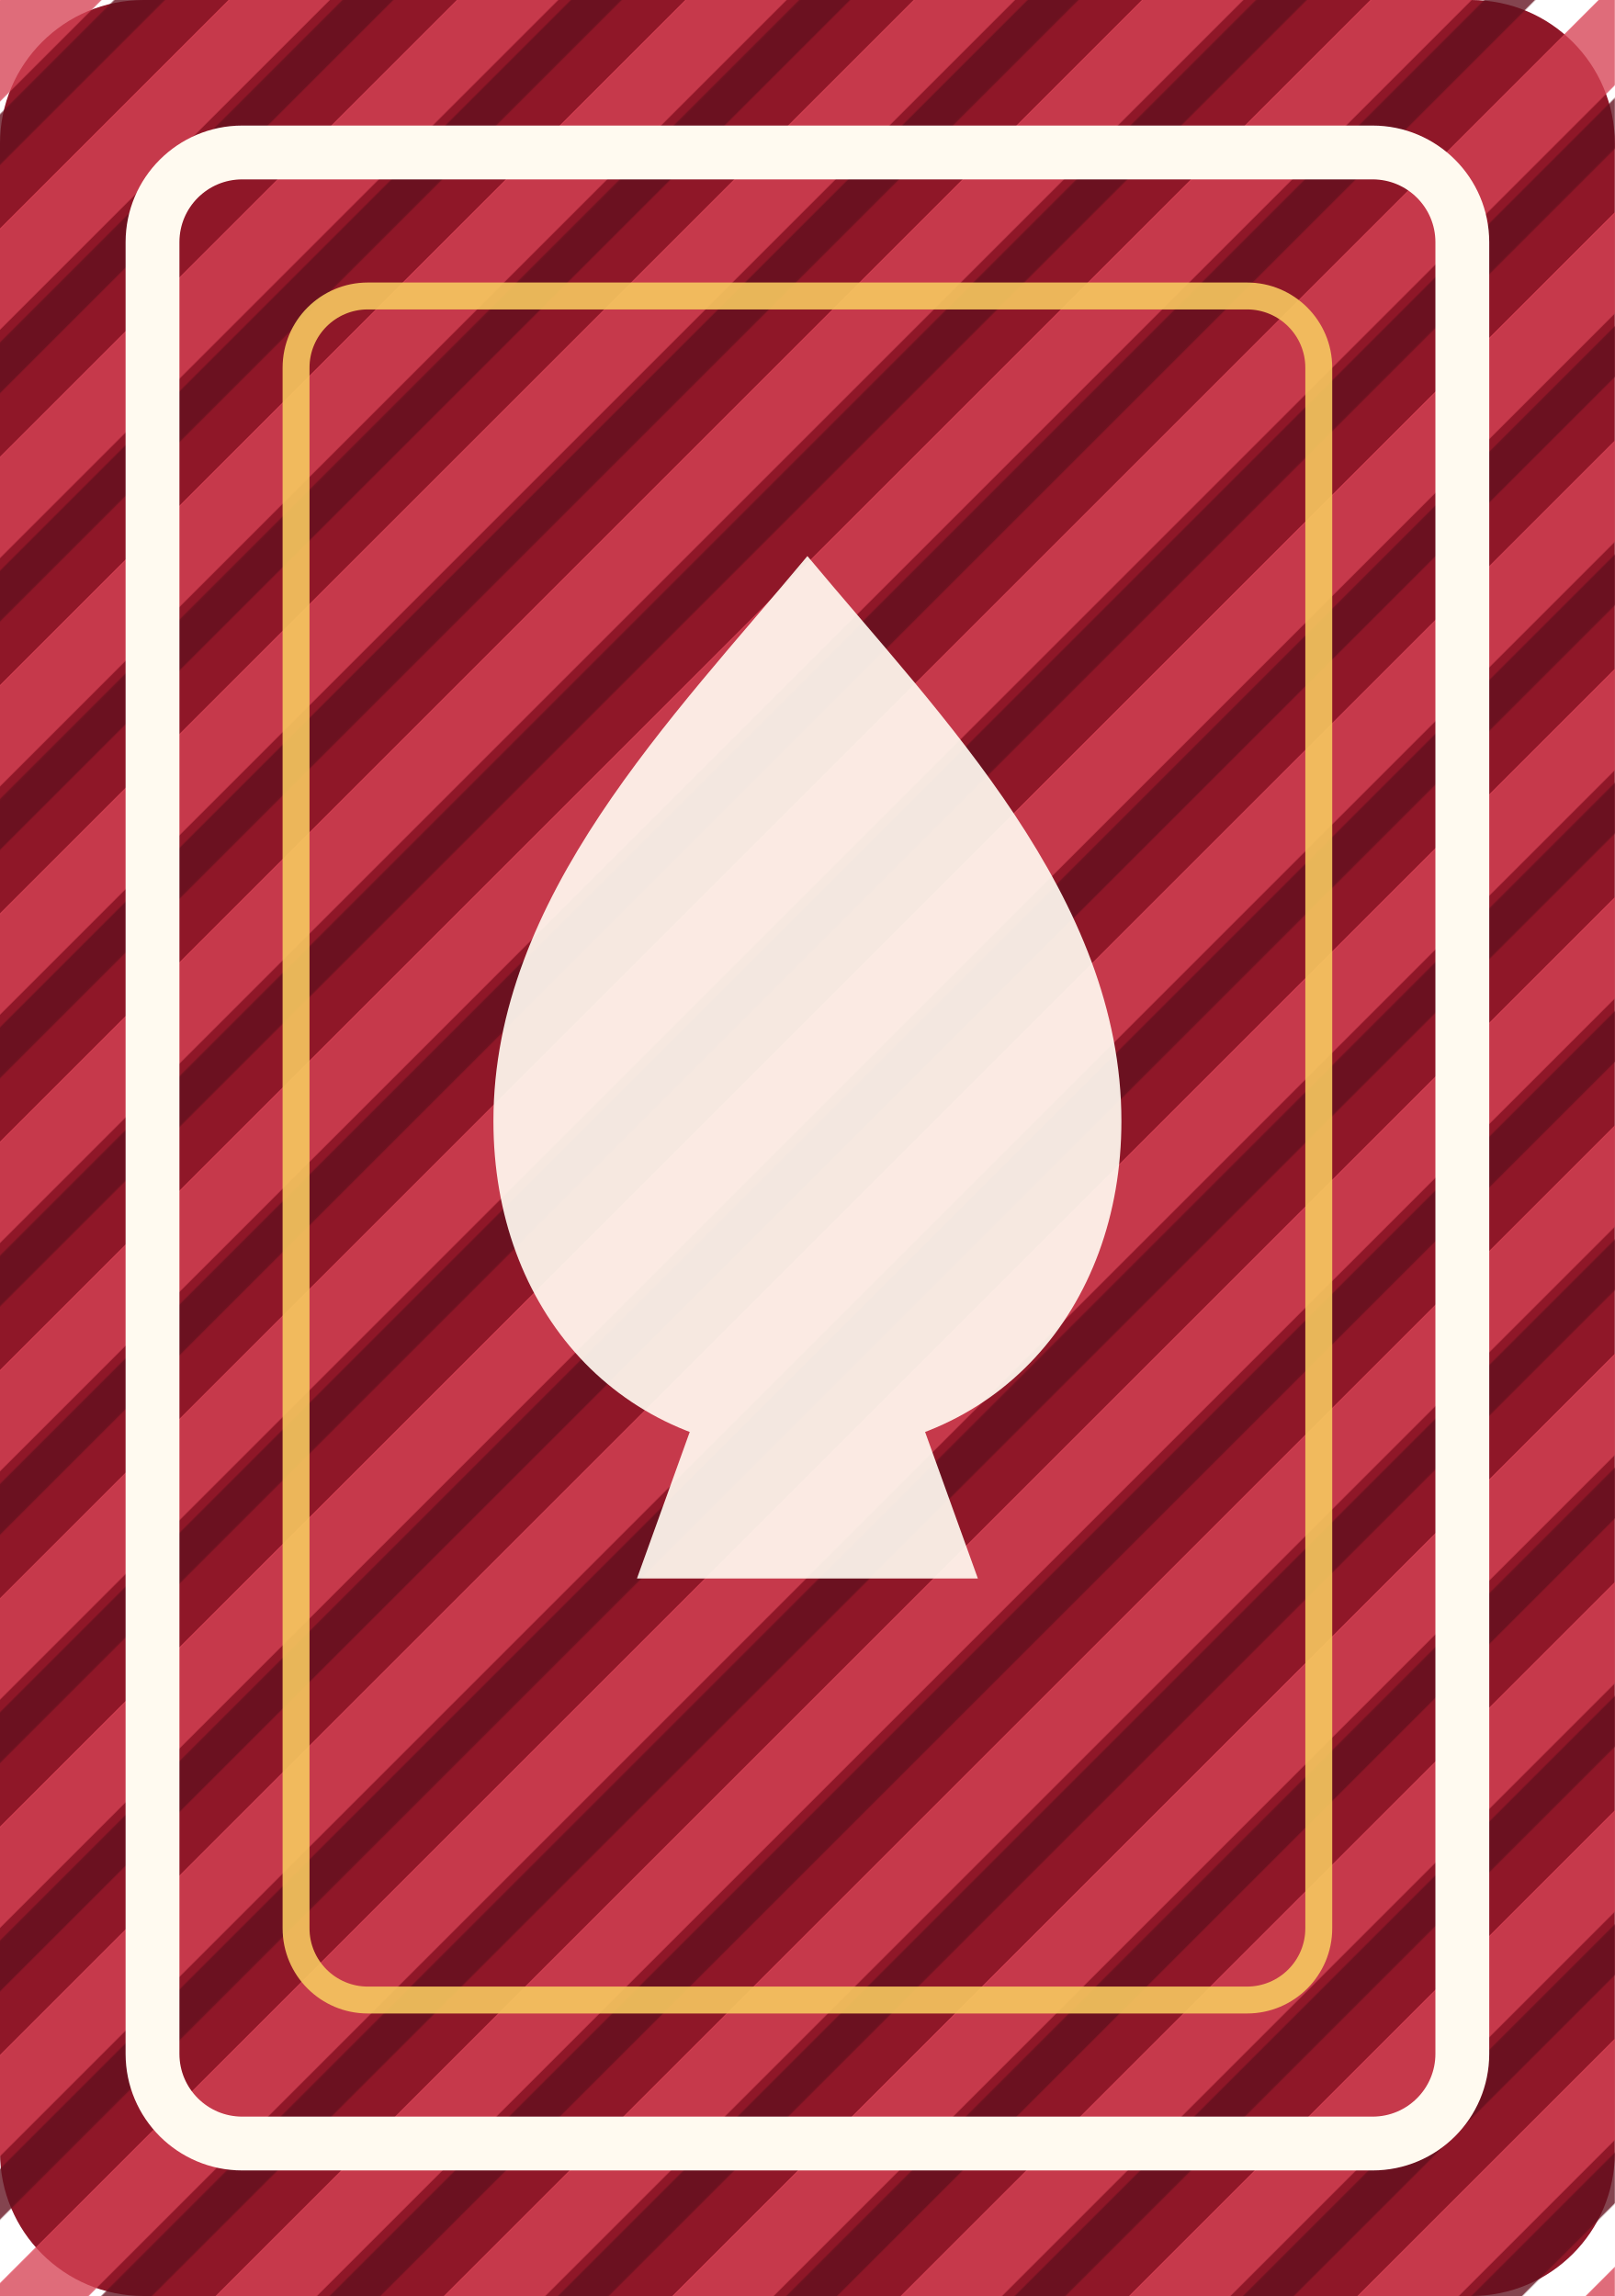
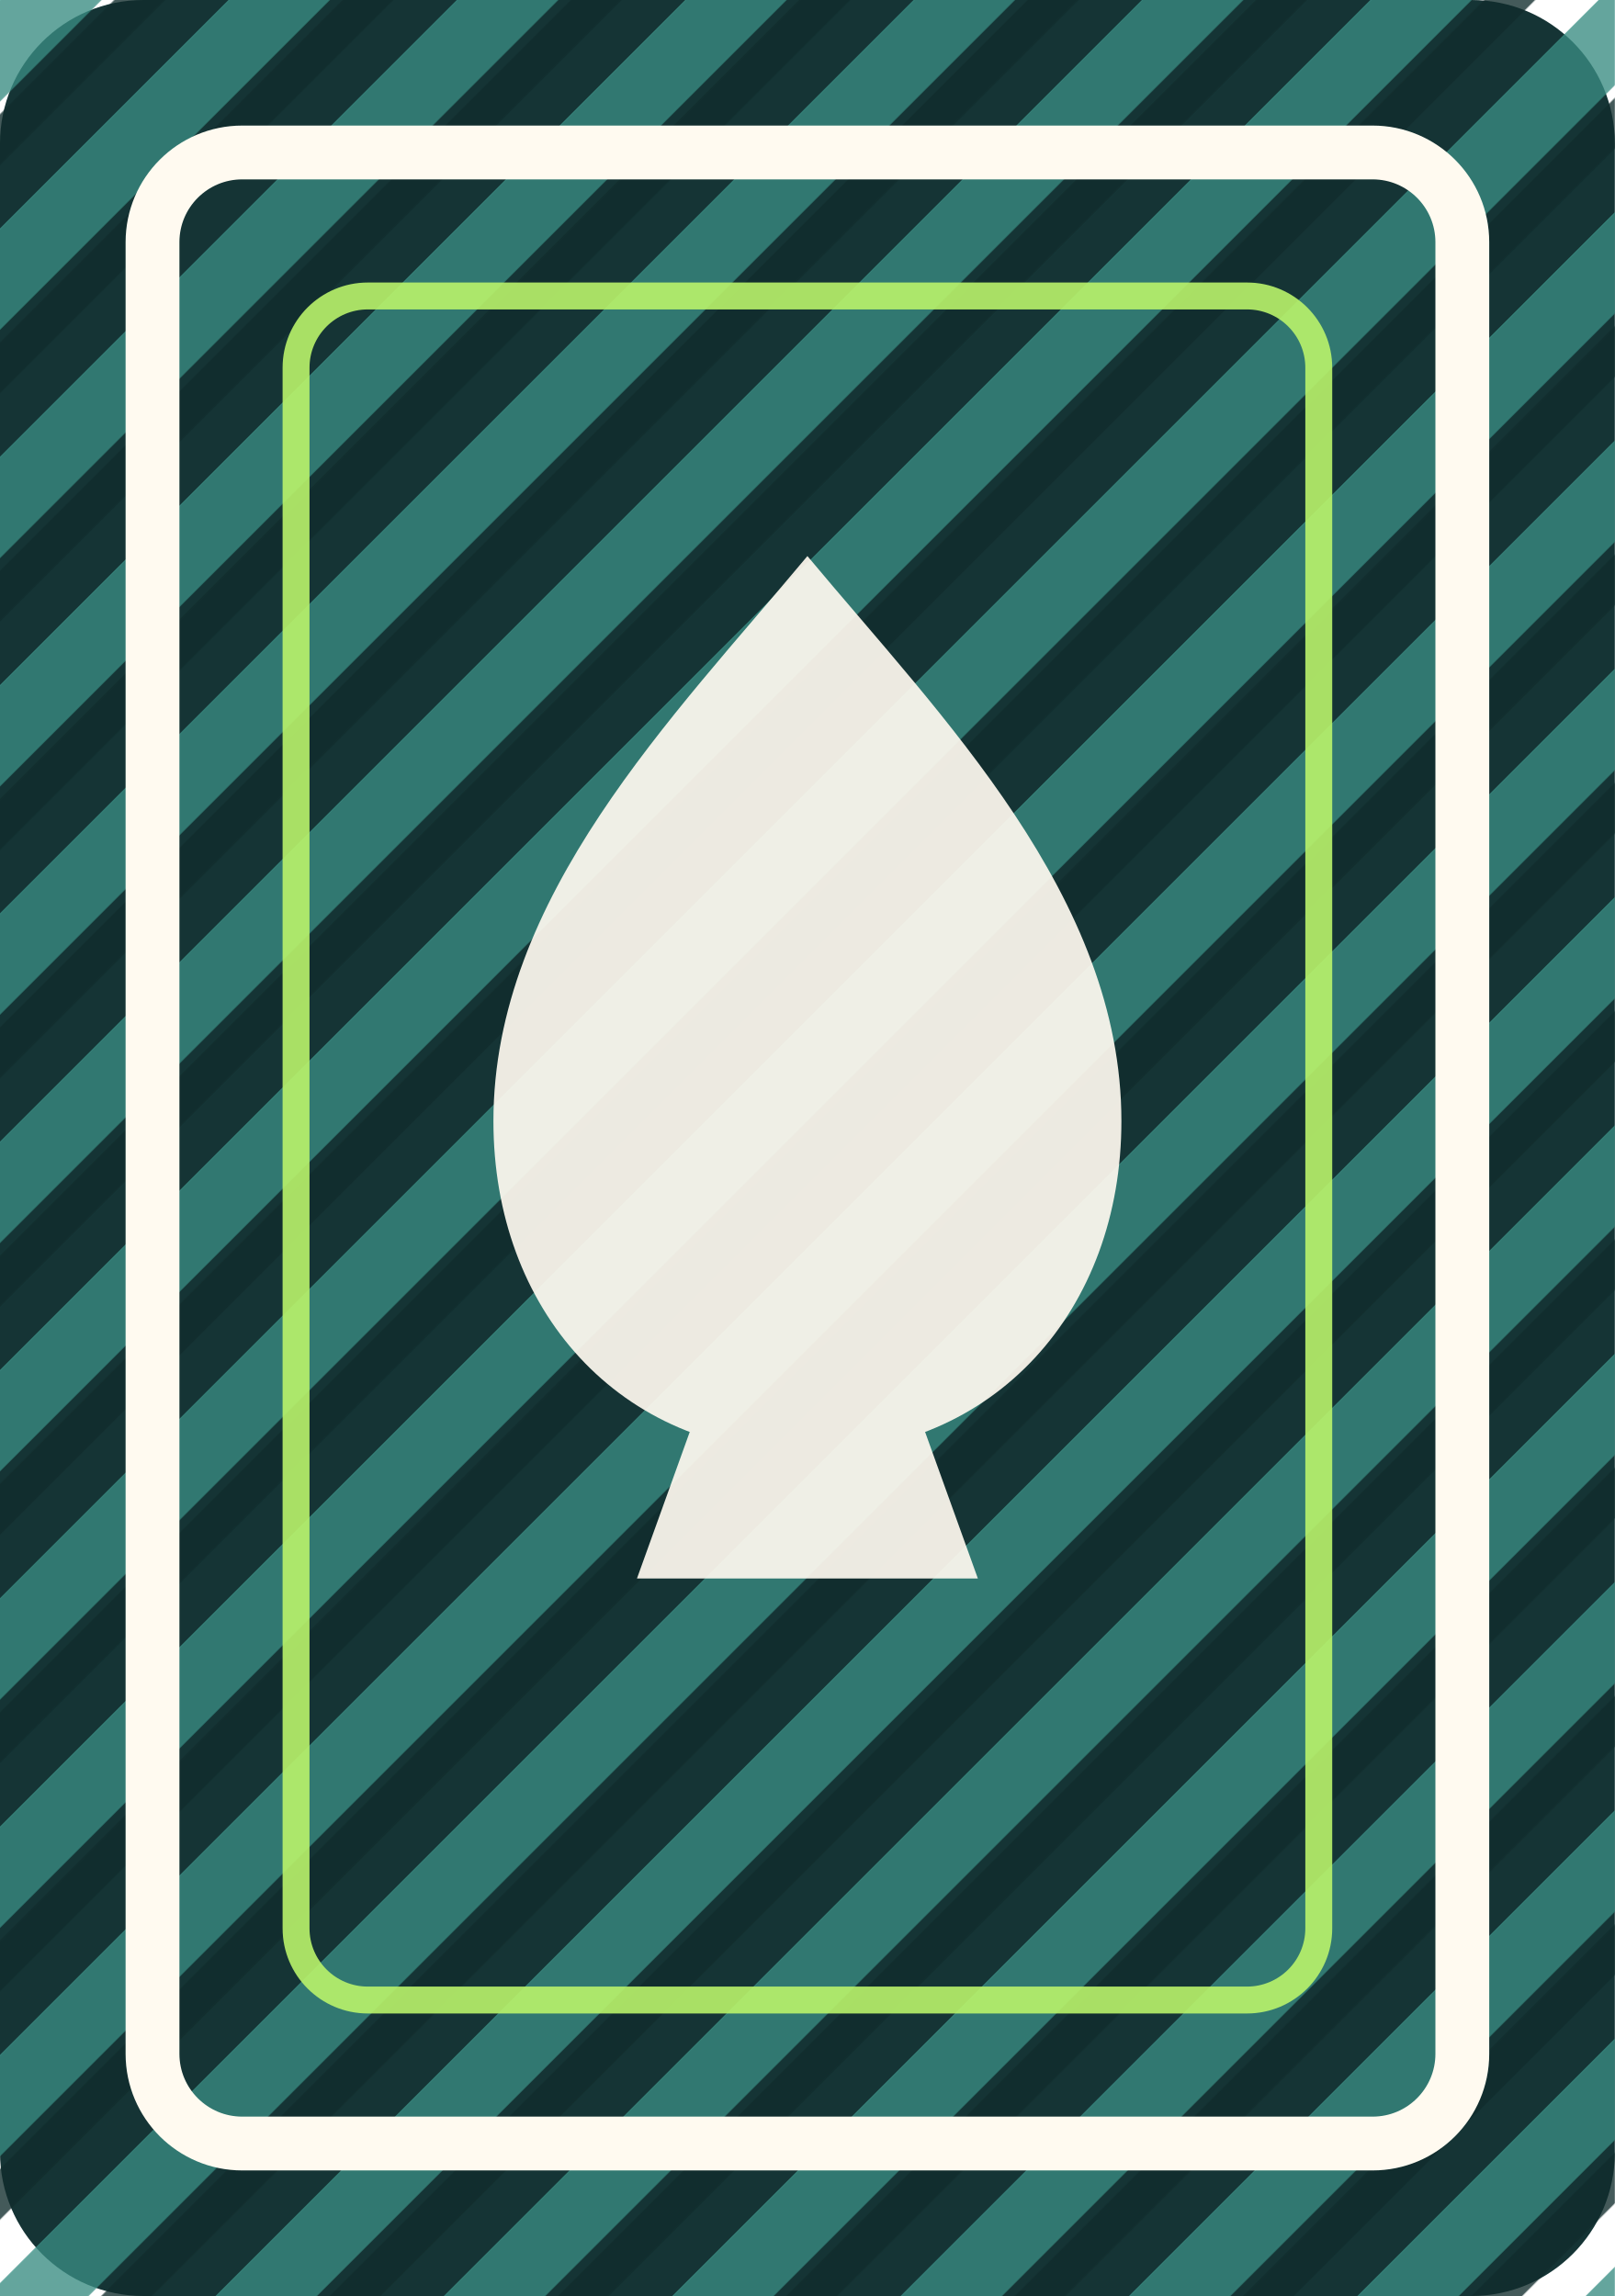
- <svg xmlns="http://www.w3.org/2000/svg" viewBox="0 0 180 256" role="img" aria-label="Reverso de carta">
-   <rect width="180" height="256" rx="16" fill="#8f1728" />
+ <svg xmlns="http://www.w3.org/2000/svg" viewBox="0 0 180 256" role="img" aria-label="Card back">
+   <rect width="180" height="256" rx="16" fill="#153435" />
  <path d="M0 0h180v256H0z" fill="url(#weave)" opacity=".78" />
  <rect x="17" y="17" width="146" height="222" rx="10" fill="none" stroke="#fffaf0" stroke-width="6" />
-   <rect x="33" y="33" width="114" height="190" rx="8" fill="none" stroke="#f6c85f" stroke-width="3" opacity=".9" />
+   <rect x="33" y="33" width="114" height="190" rx="8" fill="none" stroke="#b9f36a" stroke-width="3" opacity=".9" />
  <g fill="#fffaf0" opacity=".92">
    <path d="M90 62c15 18 35 38 35 63 0 21-14 37-35 37s-35-16-35-37c0-25 20-45 35-63z" />
    <path d="M71 176h38l-9-25H80z" />
  </g>
  <defs>
    <pattern id="weave" width="18" height="18" patternUnits="userSpaceOnUse" patternTransform="rotate(45)">
-       <rect width="8" height="18" fill="#d64355" />
-       <rect x="9" width="4" height="18" fill="#61101d" />
+       <rect width="8" height="18" fill="#398c82" />
+       <rect x="9" width="4" height="18" fill="#102b2b" />
    </pattern>
  </defs>
</svg>
